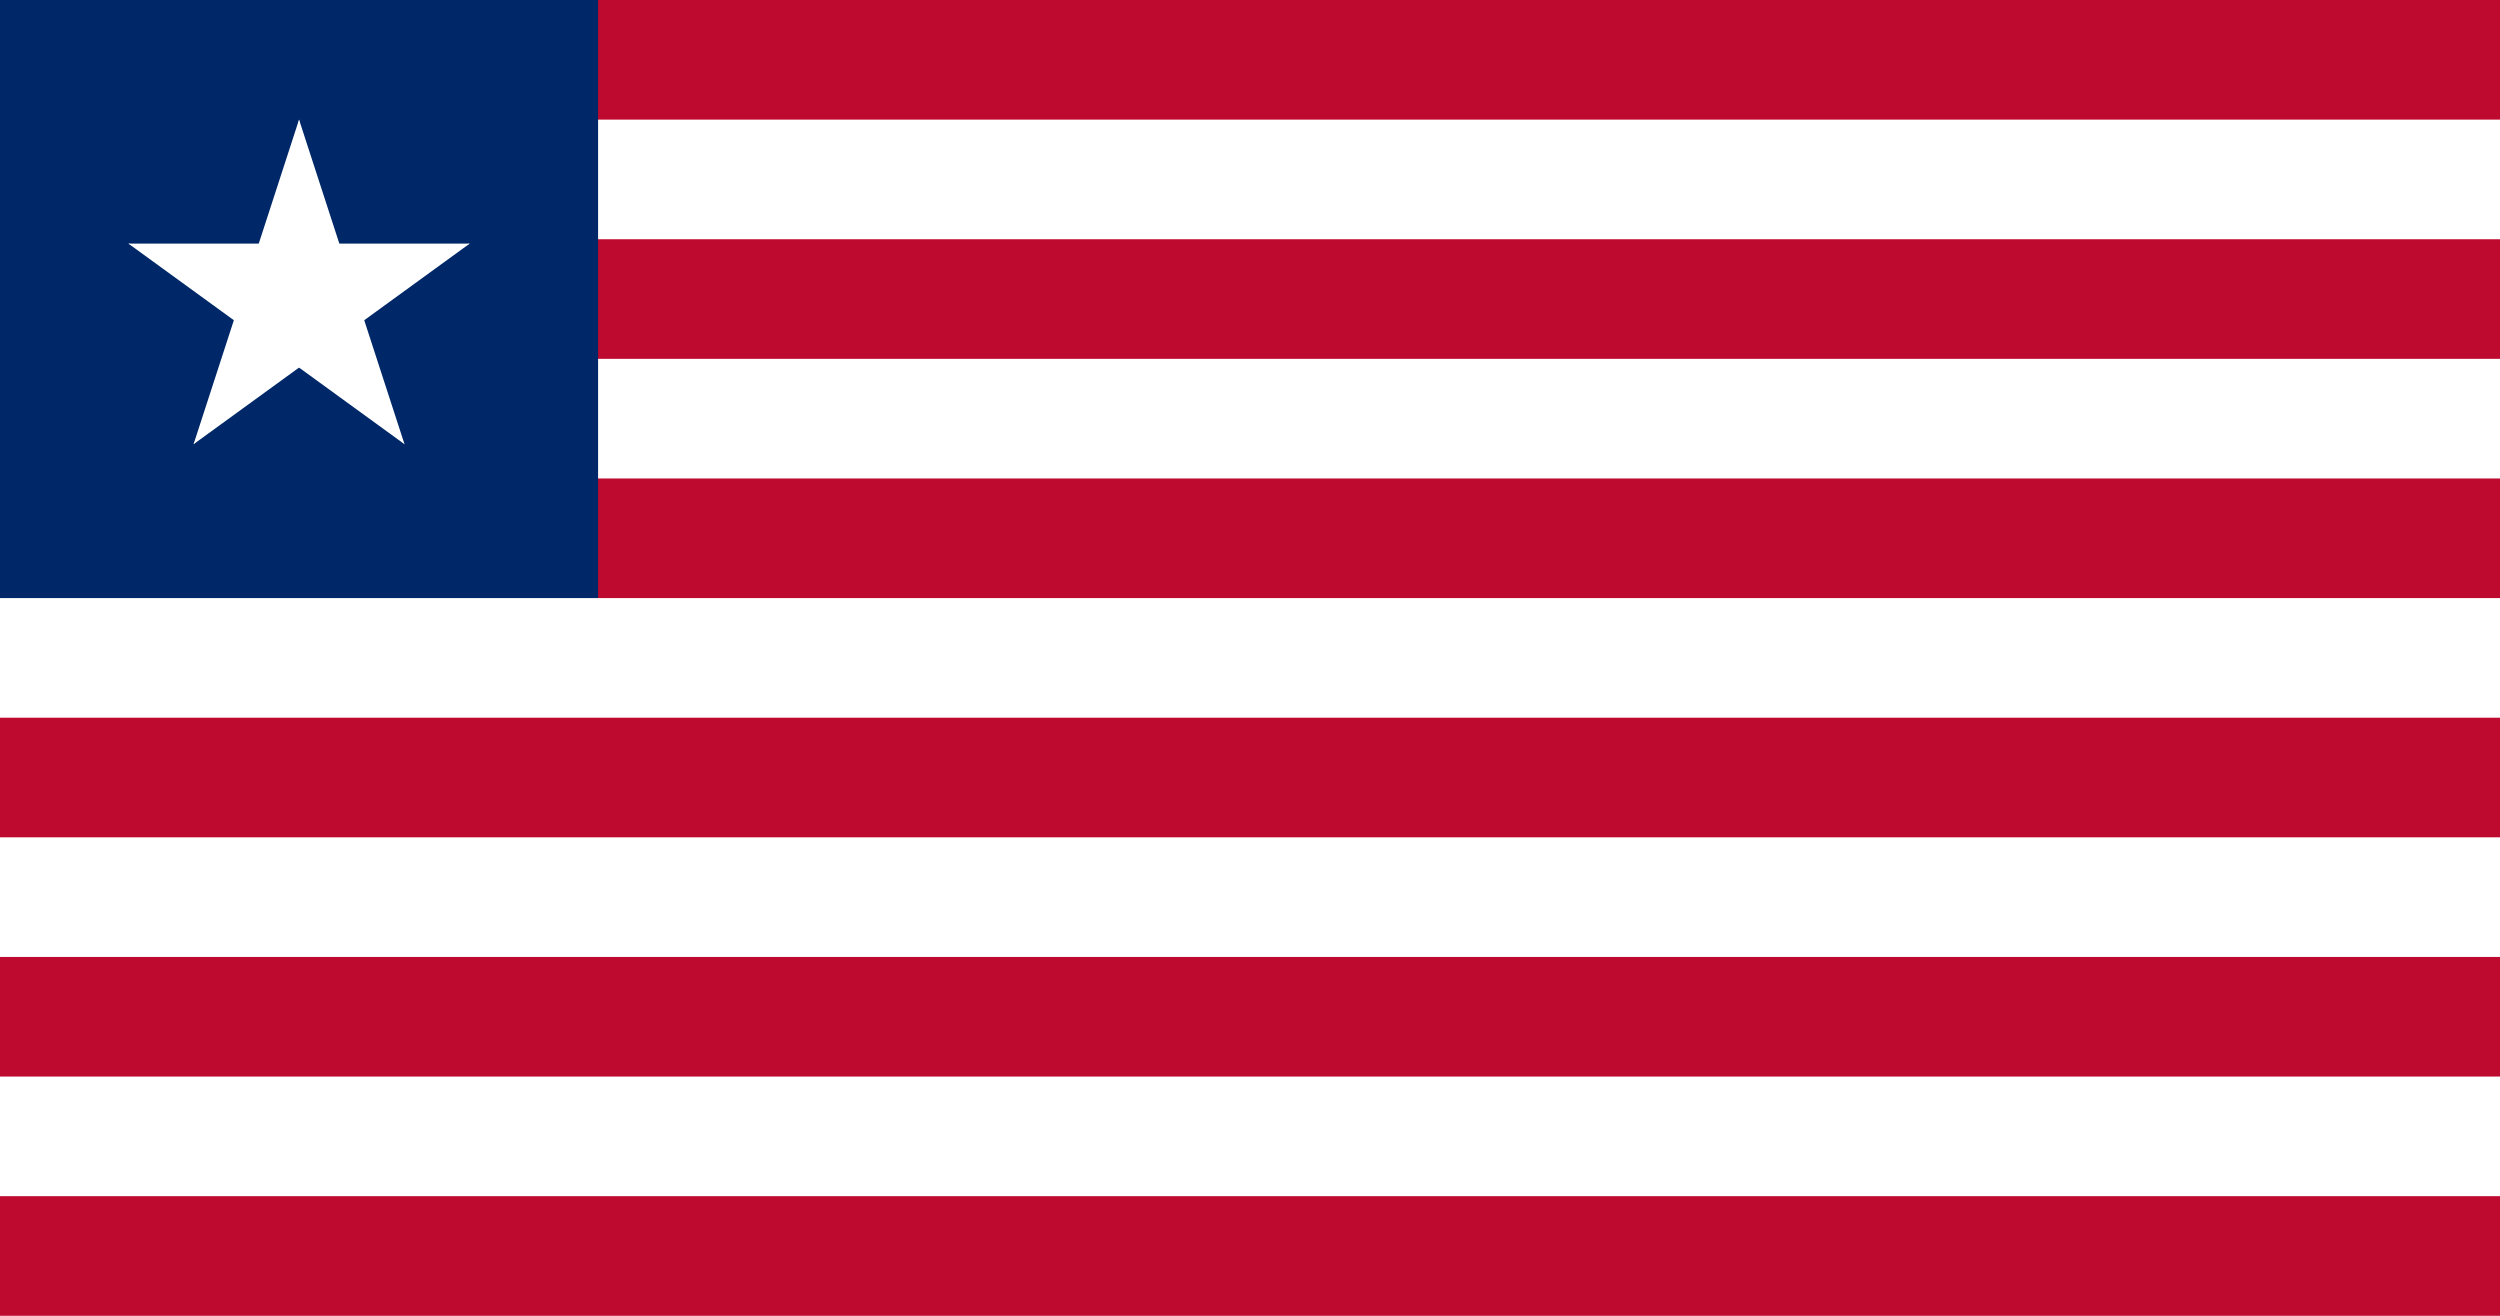
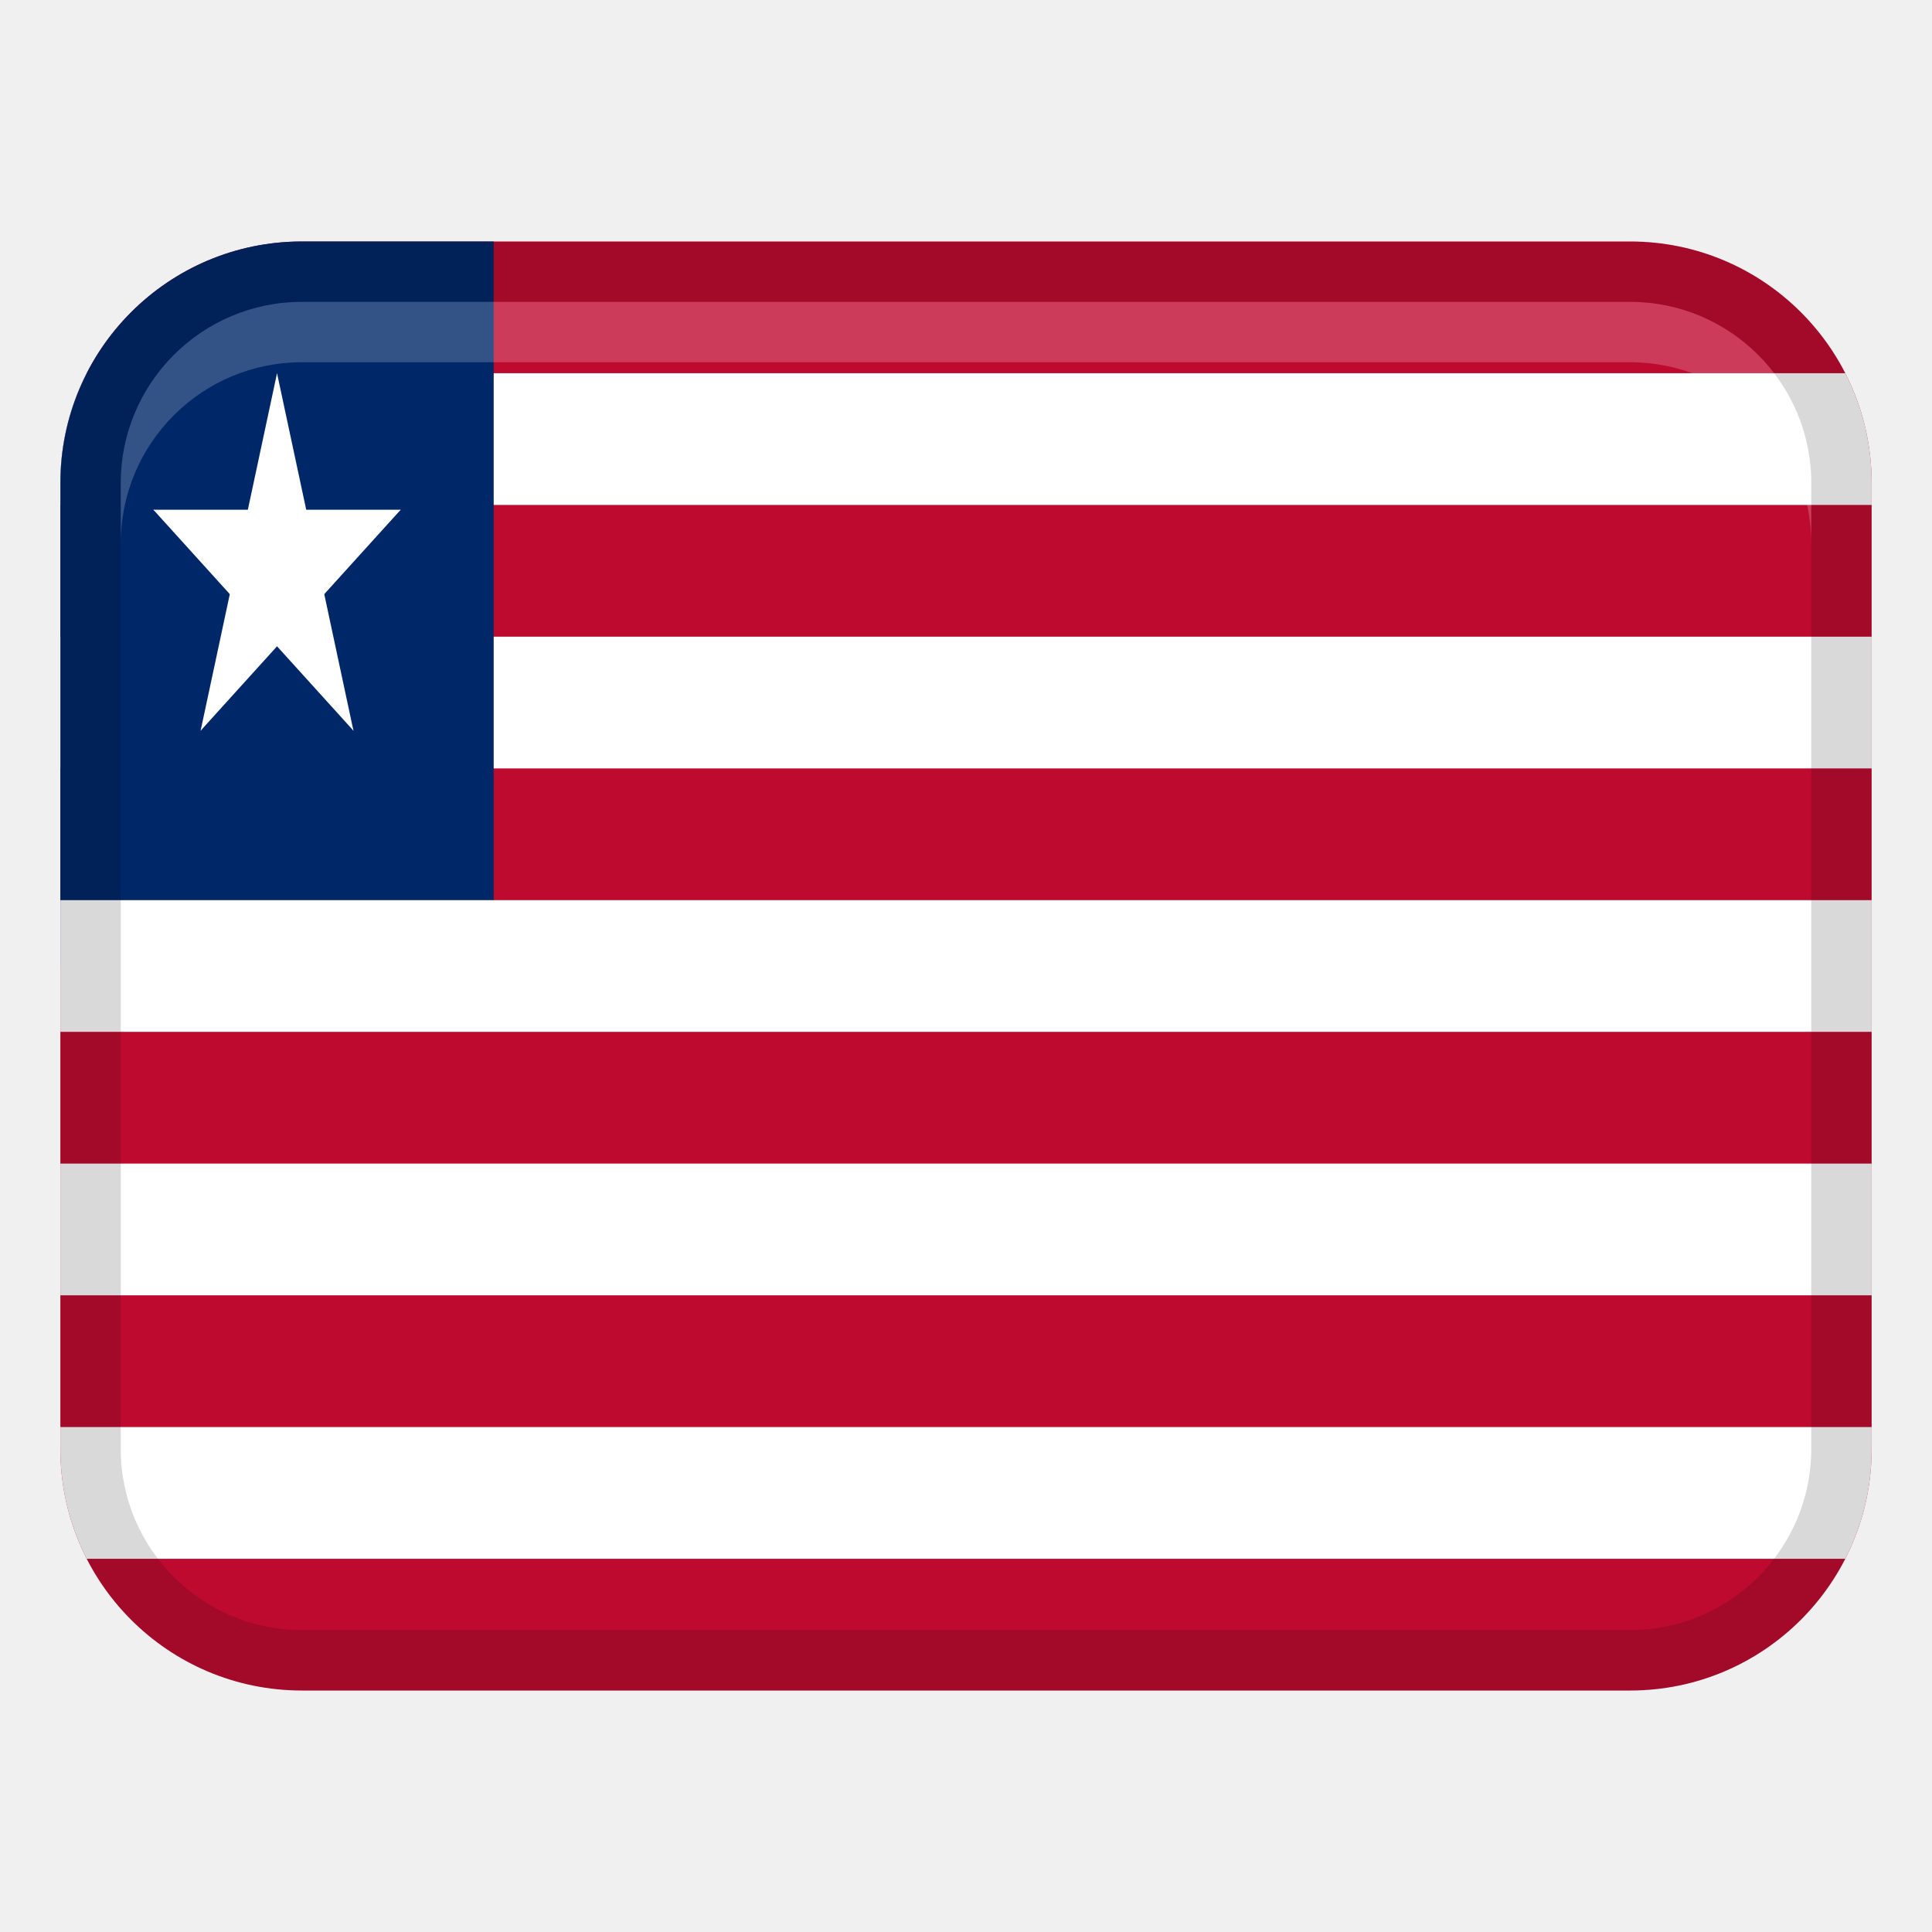
- <svg xmlns="http://www.w3.org/2000/svg" xmlns:xlink="http://www.w3.org/1999/xlink" width="1140" height="600" viewBox="0 0 209 110">
-   <path d="M0 0h209v110H0z" fill="#bf0a30" />
-   <path d="M0 15h209m0 20H0" stroke="#fff" stroke-width="10" />
-   <path d="M0 0h50v55H0z" fill="#002868" />
-   <path d="M0 55h209m0 20H0m0 20h209" stroke="#fff" stroke-width="10" />
-   <g transform="matrix(15 0 0 15 25 25)">
-     <g id="b">
-       <path id="a" fill="#fff" transform="rotate(18 3.157 -.5)" d="M0 0v1h.5z" />
-       <use xlink:href="#a" transform="scale(-1 1)" />
+ <svg xmlns="http://www.w3.org/2000/svg" xmlns:xlink="http://www.w3.org/1999/xlink" width="32px" height="32px" viewBox="0 0 32 32">
+   <defs>
+     <clipPath id="fcard">
+       <rect x="1" y="4" width="30" height="24" rx="4" ry="4" />
+     </clipPath>
+   </defs>
+   <g class="nc-icon-wrapper">
+     <g clip-path="url(#fcard)">
+       <svg x="1" y="4" width="30" height="24" viewBox="0 0 209 110" preserveAspectRatio="none">
+         <path d="M0 0h209v110H0z" fill="#bf0a30" />
+         <path d="M0 15h209m0 20H0" stroke="#fff" stroke-width="10" />
+         <path d="M0 0h50v55H0z" fill="#002868" />
+         <path d="M0 55h209m0 20H0m0 20h209" stroke="#fff" stroke-width="10" />
+         <g transform="matrix(15 0 0 15 25 25)">
+           <g id="b">
+             <path id="a" fill="#fff" transform="rotate(18 3.157 -.5)" d="M0 0v1h.5z" />
+             <use xlink:href="#a" transform="scale(-1 1)" />
+           </g>
+           <g id="c">
+             <use xlink:href="#b" transform="rotate(72)" />
+             <use xlink:href="#b" transform="rotate(216)" />
+           </g>
+           <use xlink:href="#c" transform="rotate(72)" />
+         </g>
+       </svg>
    </g>
-     <g id="c">
-       <use xlink:href="#b" transform="rotate(72)" />
-       <use xlink:href="#b" transform="rotate(216)" />
-     </g>
-     <use xlink:href="#c" transform="rotate(72)" />
+     <path d="M27,4H5c-2.209,0-4,1.791-4,4V24c0,2.209,1.791,4,4,4H27c2.209,0,4-1.791,4-4V8c0-2.209-1.791-4-4-4Zm3,20c0,1.654-1.346,3-3,3H5c-1.654,0-3-1.346-3-3V8c0-1.654,1.346-3,3-3H27c1.654,0,3,1.346,3,3V24Z" opacity=".15" />
+     <path d="M27,5H5c-1.657,0-3,1.343-3,3v1c0-1.657,1.343-3,3-3H27c1.657,0,3,1.343,3,3v-1c0-1.657-1.343-3-3-3Z" fill="#fff" opacity=".2" />
  </g>
</svg>
